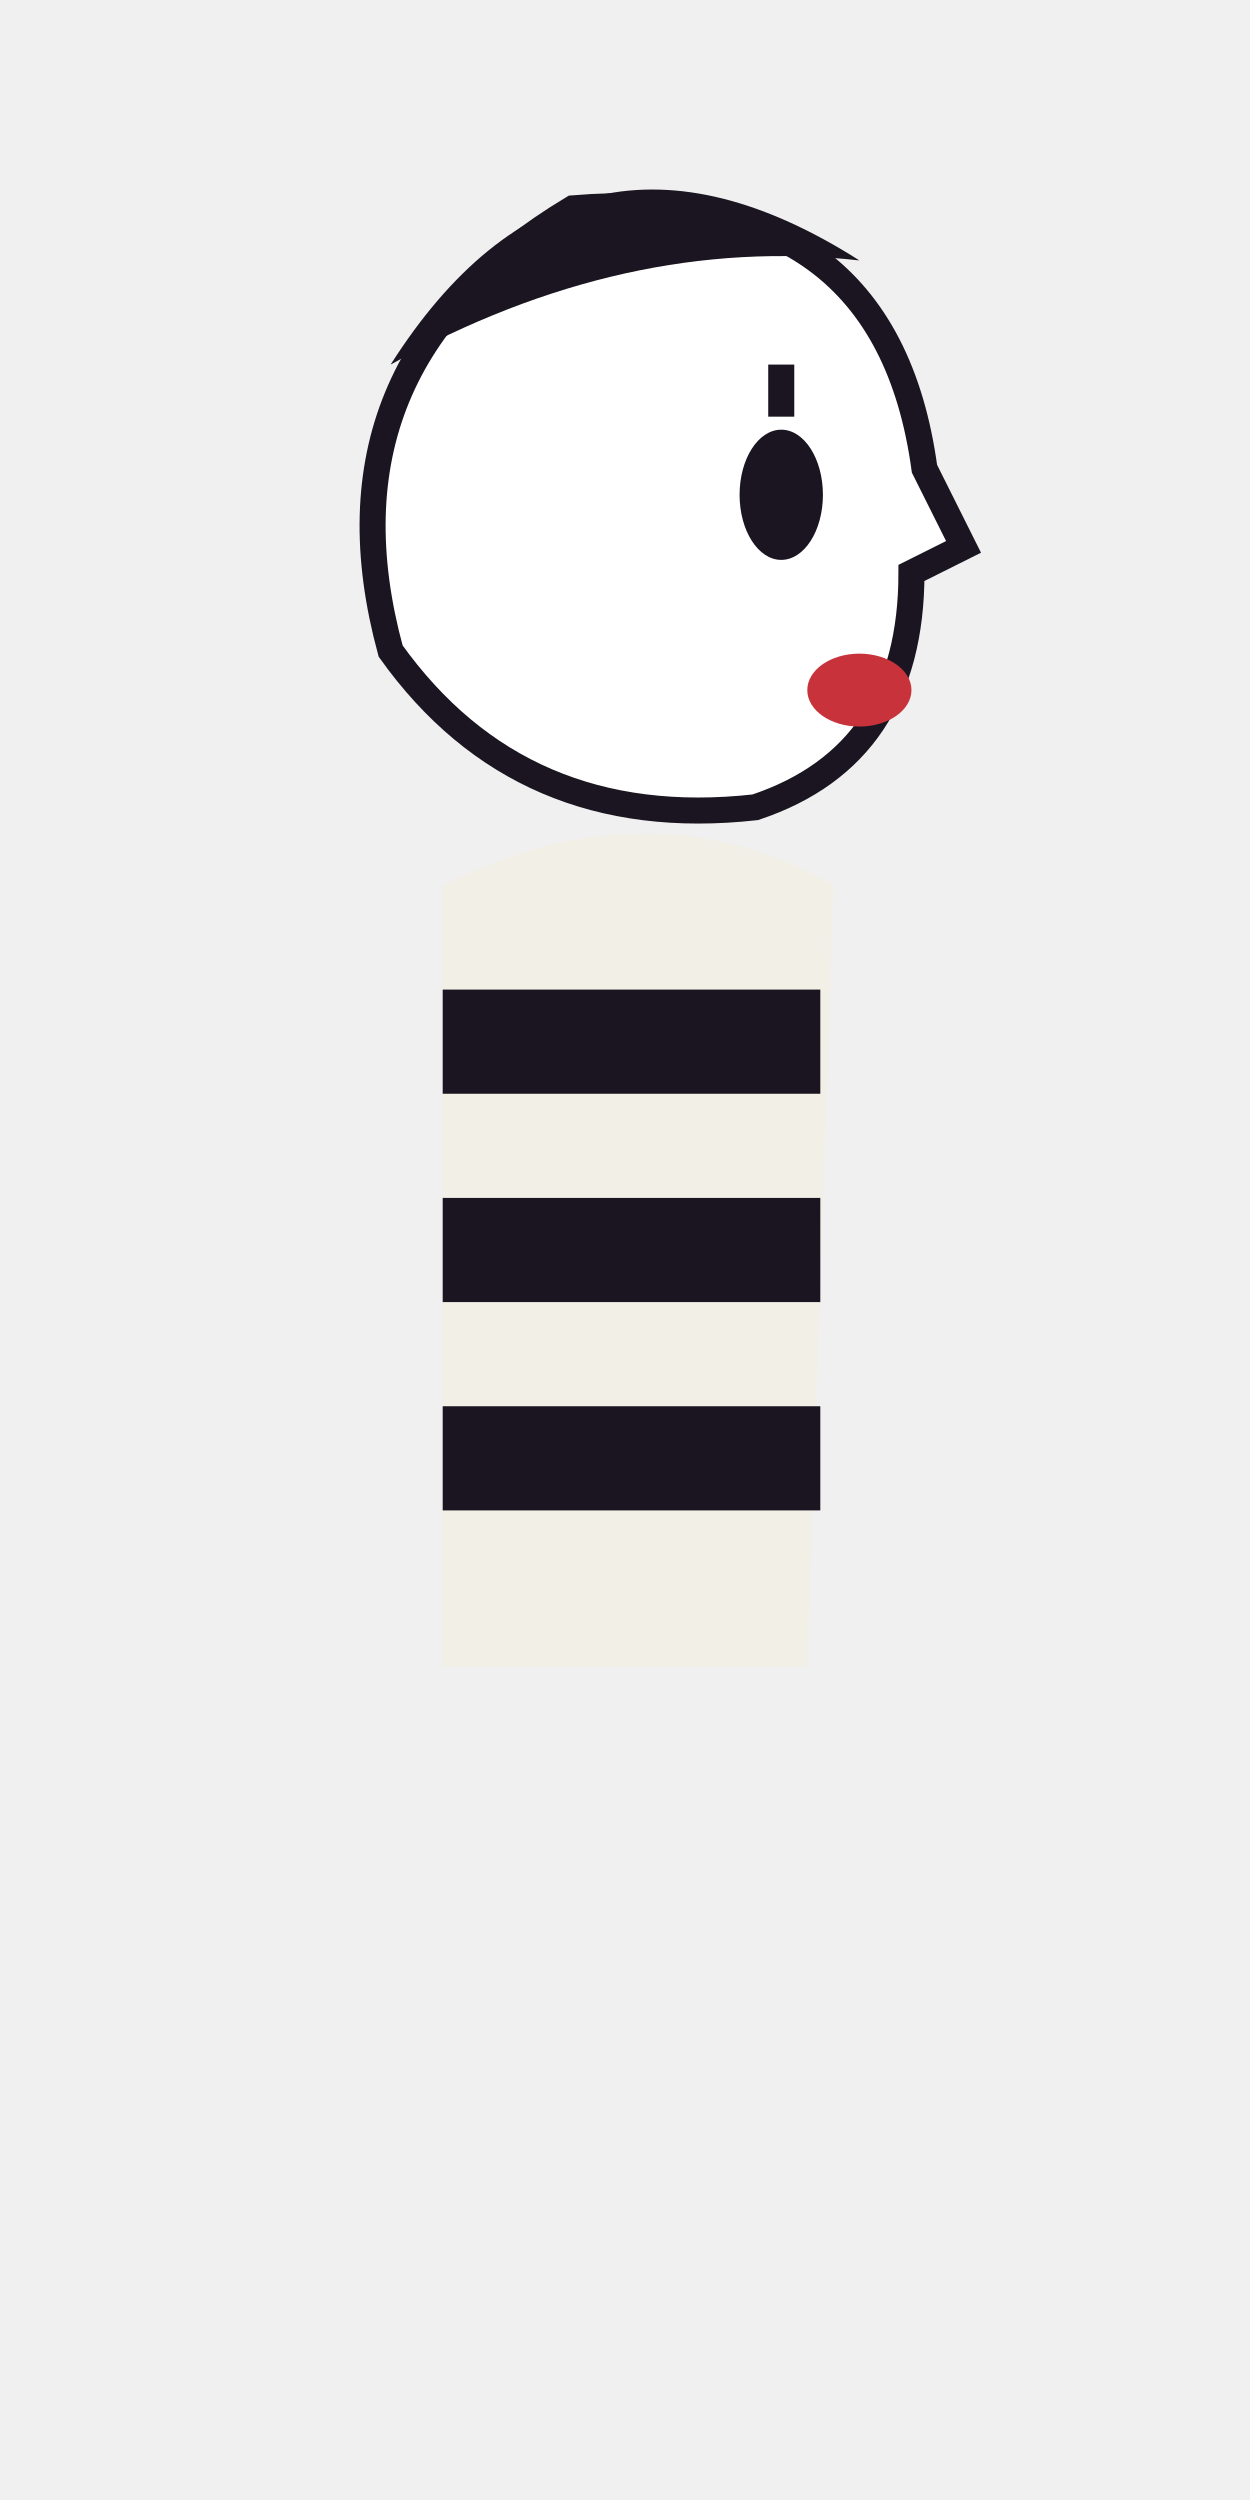
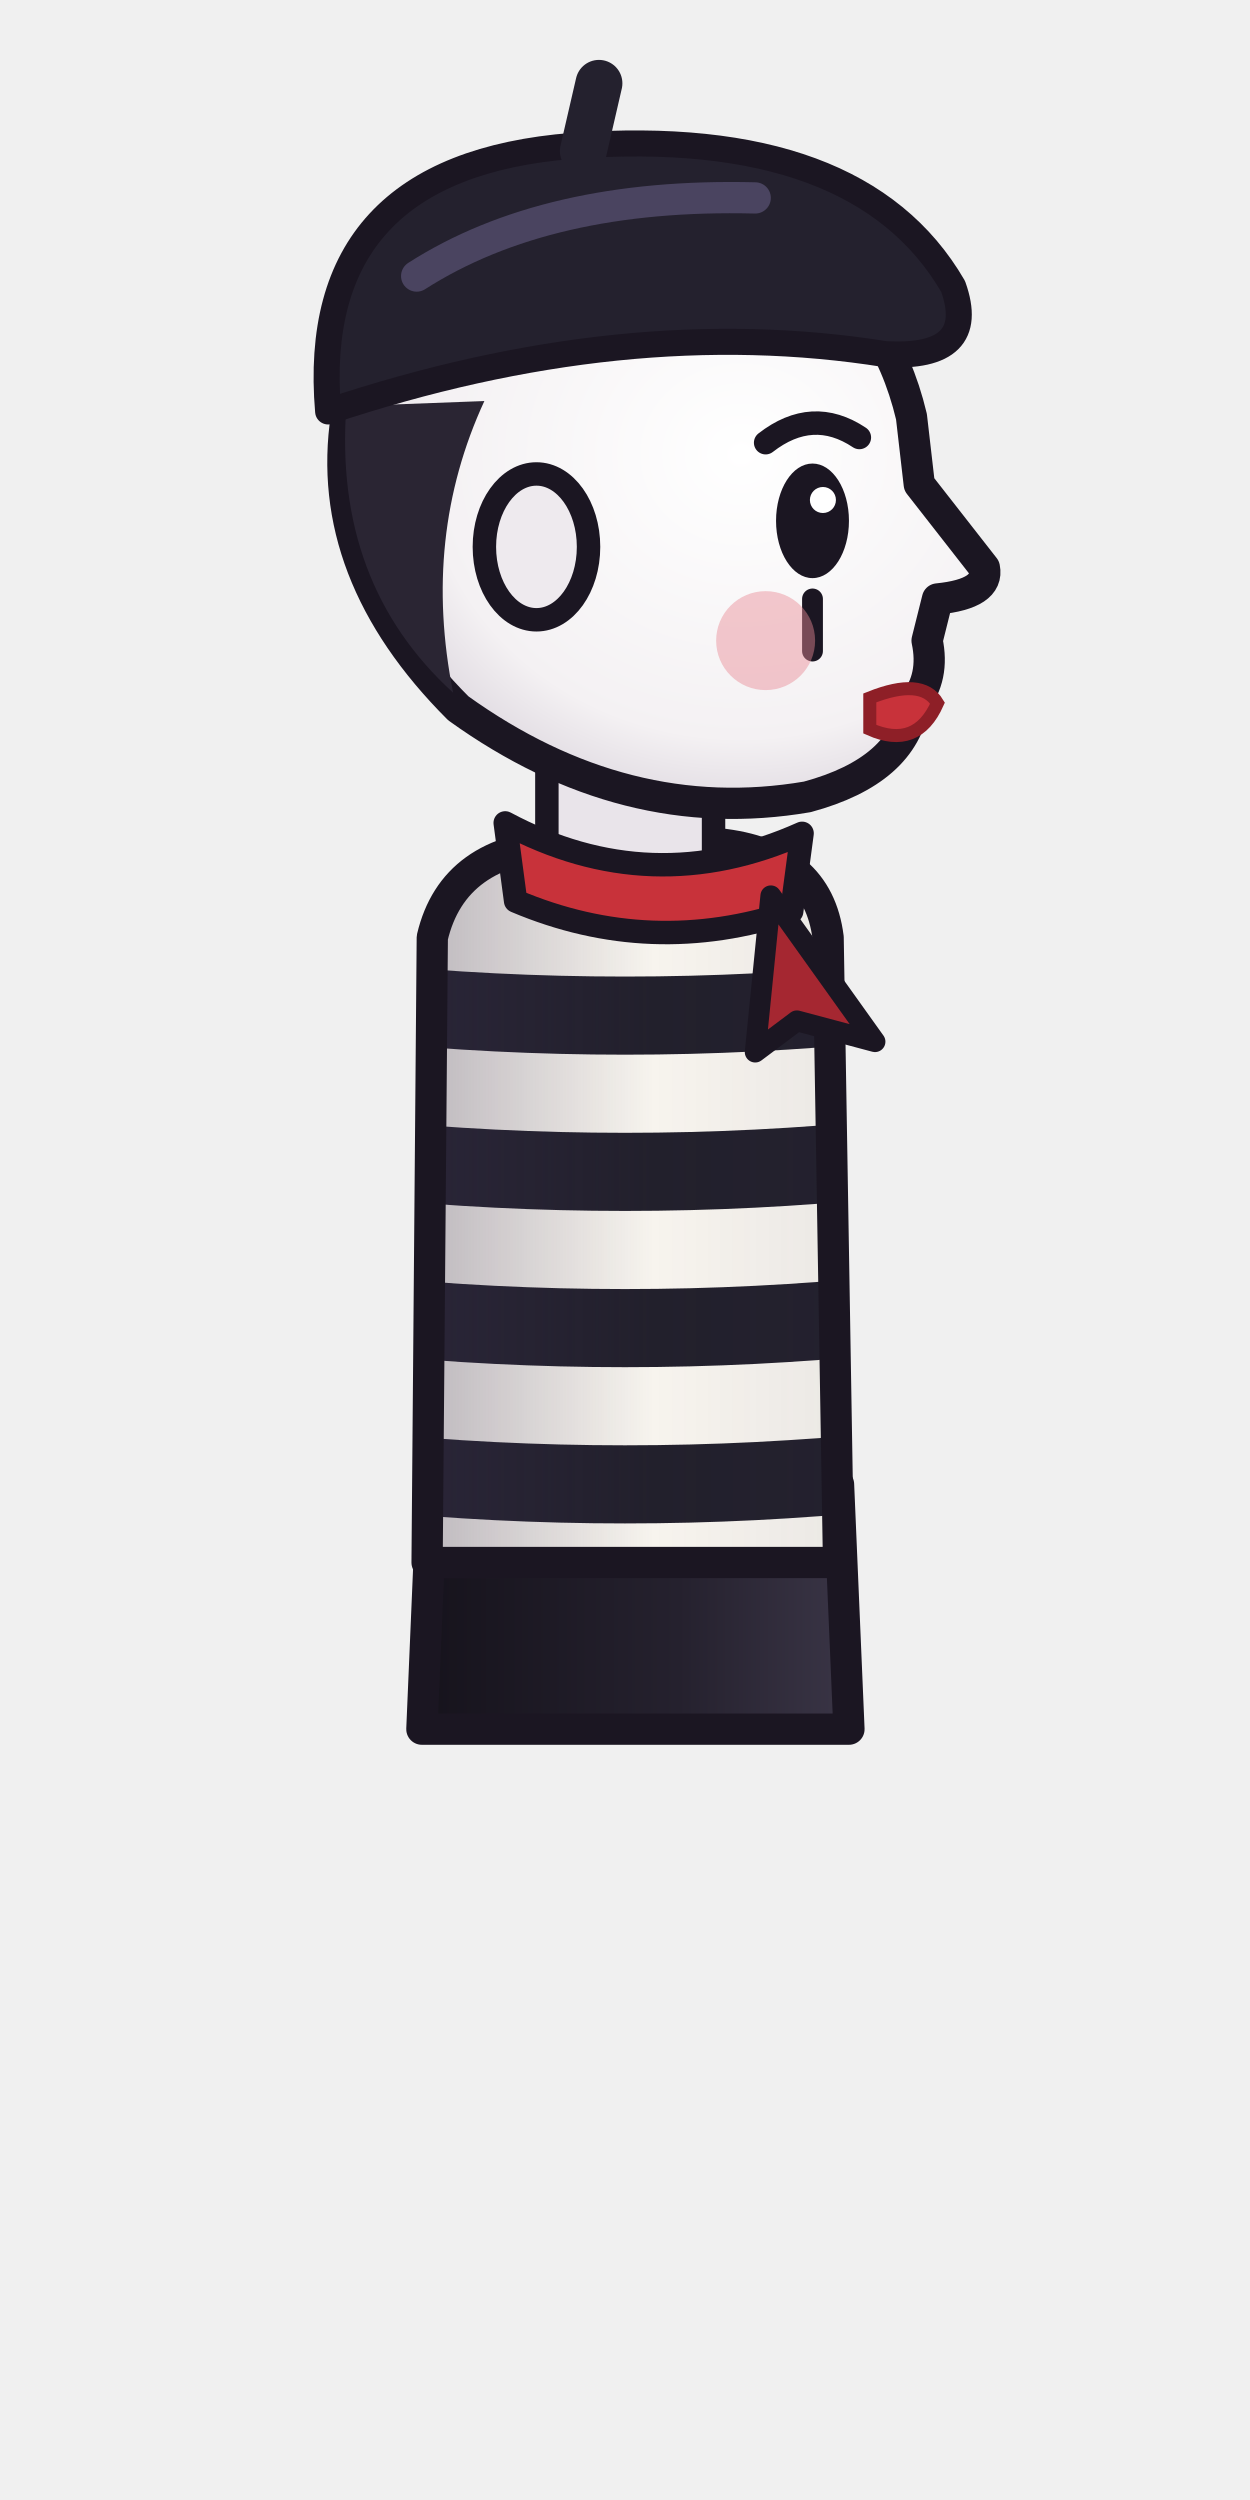
<svg xmlns="http://www.w3.org/2000/svg" width="48" height="96" viewBox="0 0 48 96">
-   <path d="M17 34 Q25 30 32 34 L31 64 L17 64 Z" fill="#f2efe6" />
-   <g fill="#1a1520">
-     <rect x="17" y="38" width="14.5" height="4" />
-     <rect x="17" y="46" width="14.5" height="4" />
-     <rect x="17" y="54" width="14.5" height="4" />
+   <defs>
+     <linearGradient id="shade" x1="0" y1="0" x2="1" y2="0">
+       <stop offset="0" stop-color="#3a3050" stop-opacity="0.3" />
+       <stop offset="0.55" stop-color="#3a3050" stop-opacity="0" />
+       <stop offset="1" stop-color="#3a3050" stop-opacity="0.06" />
+     </linearGradient>
+     <radialGradient id="face" cx="0.62" cy="0.4" r="0.7">
+       <stop offset="0" stop-color="#ffffff" />
+       <stop offset="0.7" stop-color="#f4f1f3" />
+       <stop offset="1" stop-color="#d3ccd6" />
+     </radialGradient>
+     <linearGradient id="cloth" x1="0" y1="0" x2="1" y2="0">
+       <stop offset="0" stop-color="#16131c" />
+       <stop offset="0.6" stop-color="#25212e" />
+       <stop offset="1" stop-color="#3a3546" />
+     </linearGradient>
+     <clipPath id="shirt">
+       <path d="M16.6 36 Q17.4 32.6 21.6 32.4 L27.6 32.4 Q31.4 32.8 31.8 36 L32.2 60 L16.4 60 Z" />
+     </clipPath>
+   </defs>
+   <path d="M16.6 57 L32.2 57 L32.6 66.4 L16.2 66.4 Z" fill="url(#cloth)" stroke="#1b1622" stroke-width="1.2" stroke-linejoin="round" />
+   <path d="M16.6 36 Q17.4 32.6 21.6 32.4 L27.6 32.4 Q31.4 32.8 31.8 36 L32.2 60 L16.4 60 Z" fill="#f7f4ee" />
+   <g clip-path="url(#shirt)" fill="#22202c">
+     <path d="M14 37 Q24 38 34 37 L34 40 Q24 41 14 40 Z" />
+     <path d="M14 43 Q24 44 34 43 L34 46 Q24 47 14 46 Z" />
+     <path d="M14 49 Q24 50 34 49 L34 52 Q24 53 14 52 Z" />
+     <path d="M14 55 Q24 56 34 55 L34 58 Q24 59 14 58 Z" />
  </g>
-   <path d="M22 8 Q34 7 35.5 18 L37 21 L35 22 Q35 29 29 31 Q20 32 15 25 Q12 14 22 8 Z" fill="#ffffff" stroke="#1a1520" stroke-width="1" />
-   <path d="M15 14 Q22 3 33 10 Q24 9 15 14 Z" fill="#1a1520" />
-   <ellipse cx="30" cy="19" rx="1.6" ry="2.5" fill="#1a1520" />
-   <path d="M30 14 L30 16" stroke="#1a1520" stroke-width="1" />
-   <ellipse cx="33" cy="26.5" rx="2" ry="1.4" fill="#c8323a" />
+   <path d="M16.6 36 Q17.4 32.6 21.6 32.4 L27.6 32.4 Q31.4 32.8 31.8 36 L32.2 60 L16.4 60 Z" fill="url(#shade)" />
+   <path d="M16.6 36 Q17.4 32.6 21.6 32.4 L27.6 32.4 Q31.4 32.8 31.8 36 L32.2 60 L16.4 60 Z" fill="none" stroke="#1b1622" stroke-width="1.2" stroke-linejoin="round" />
+   <rect x="21" y="28" width="6.4" height="5.6" fill="#e9e4ea" stroke="#1b1622" stroke-width="0.9" />
+   <path d="M19.4 31.6 Q25 34.6 30.8 32 L30.4 35 Q25 36.8 19.8 34.6 Z" fill="#c8323a" stroke="#1b1622" stroke-width="0.9" stroke-linejoin="round" />
+   <path d="M29.6 34.4 L33.6 40 L30.6 39.2 L29 40.4 Z" fill="#a52731" stroke="#1b1622" stroke-width="0.8" stroke-linejoin="round" />
+   <path d="M22 8.6 Q33 7.6 35 16 L35.3 18.6 L37.8 21.8 Q38 22.8 36 23 L35.6 24.6 Q35.9 26 35.1 27 Q34.7 29.6 31 30.6 Q24 31.8 17.6 27.2 Q12.4 22 13.3 16 Q14.8 9.6 22 8.6 Z" fill="url(#face)" stroke="#1b1622" stroke-width="1.2" stroke-linejoin="round" />
+   <path d="M13.3 15.6 Q12.8 22.4 17.4 26.6 Q16.2 20.6 18.6 15.4 Z" fill="#2a2533" />
+   <ellipse cx="20.6" cy="21" rx="2" ry="2.8" fill="#eeeaee" stroke="#1b1622" stroke-width="0.9" />
+   <path d="M12.6 15.8 Q11.8 6.4 22 5.6 Q33 4.8 36.6 11 Q37.6 13.8 34 13.6 Q24 12 12.6 15.8 Z" fill="#24212e" stroke="#1b1622" stroke-width="1" stroke-linejoin="round" />
+   <path d="M16 10.6 Q21 7.4 29 7.6" stroke="#4a4460" stroke-width="1.2" fill="none" stroke-linecap="round" />
+   <path d="M22.4 5.8 L23 3.2" stroke="#24212e" stroke-width="1.8" stroke-linecap="round" />
+   <path d="M29.4 17 Q31.2 15.6 33 16.8" stroke="#1b1622" stroke-width="0.9" fill="none" stroke-linecap="round" />
+   <ellipse cx="31.2" cy="20" rx="1.4" ry="2.2" fill="#1b1622" />
+   <circle cx="31.6" cy="19.2" r="0.5" fill="#ffffff" />
+   <path d="M31.2 23 L31.2 25" stroke="#1b1622" stroke-width="0.8" stroke-linecap="round" />
+   <circle cx="29.4" cy="24.6" r="1.9" fill="#e88a94" opacity="0.45" />
+   <path d="M33.4 26.8 Q35.4 26 36 27 Q35.2 28.8 33.4 28 Z" fill="#c8323a" stroke="#8e1f27" stroke-width="0.5" />
</svg>
